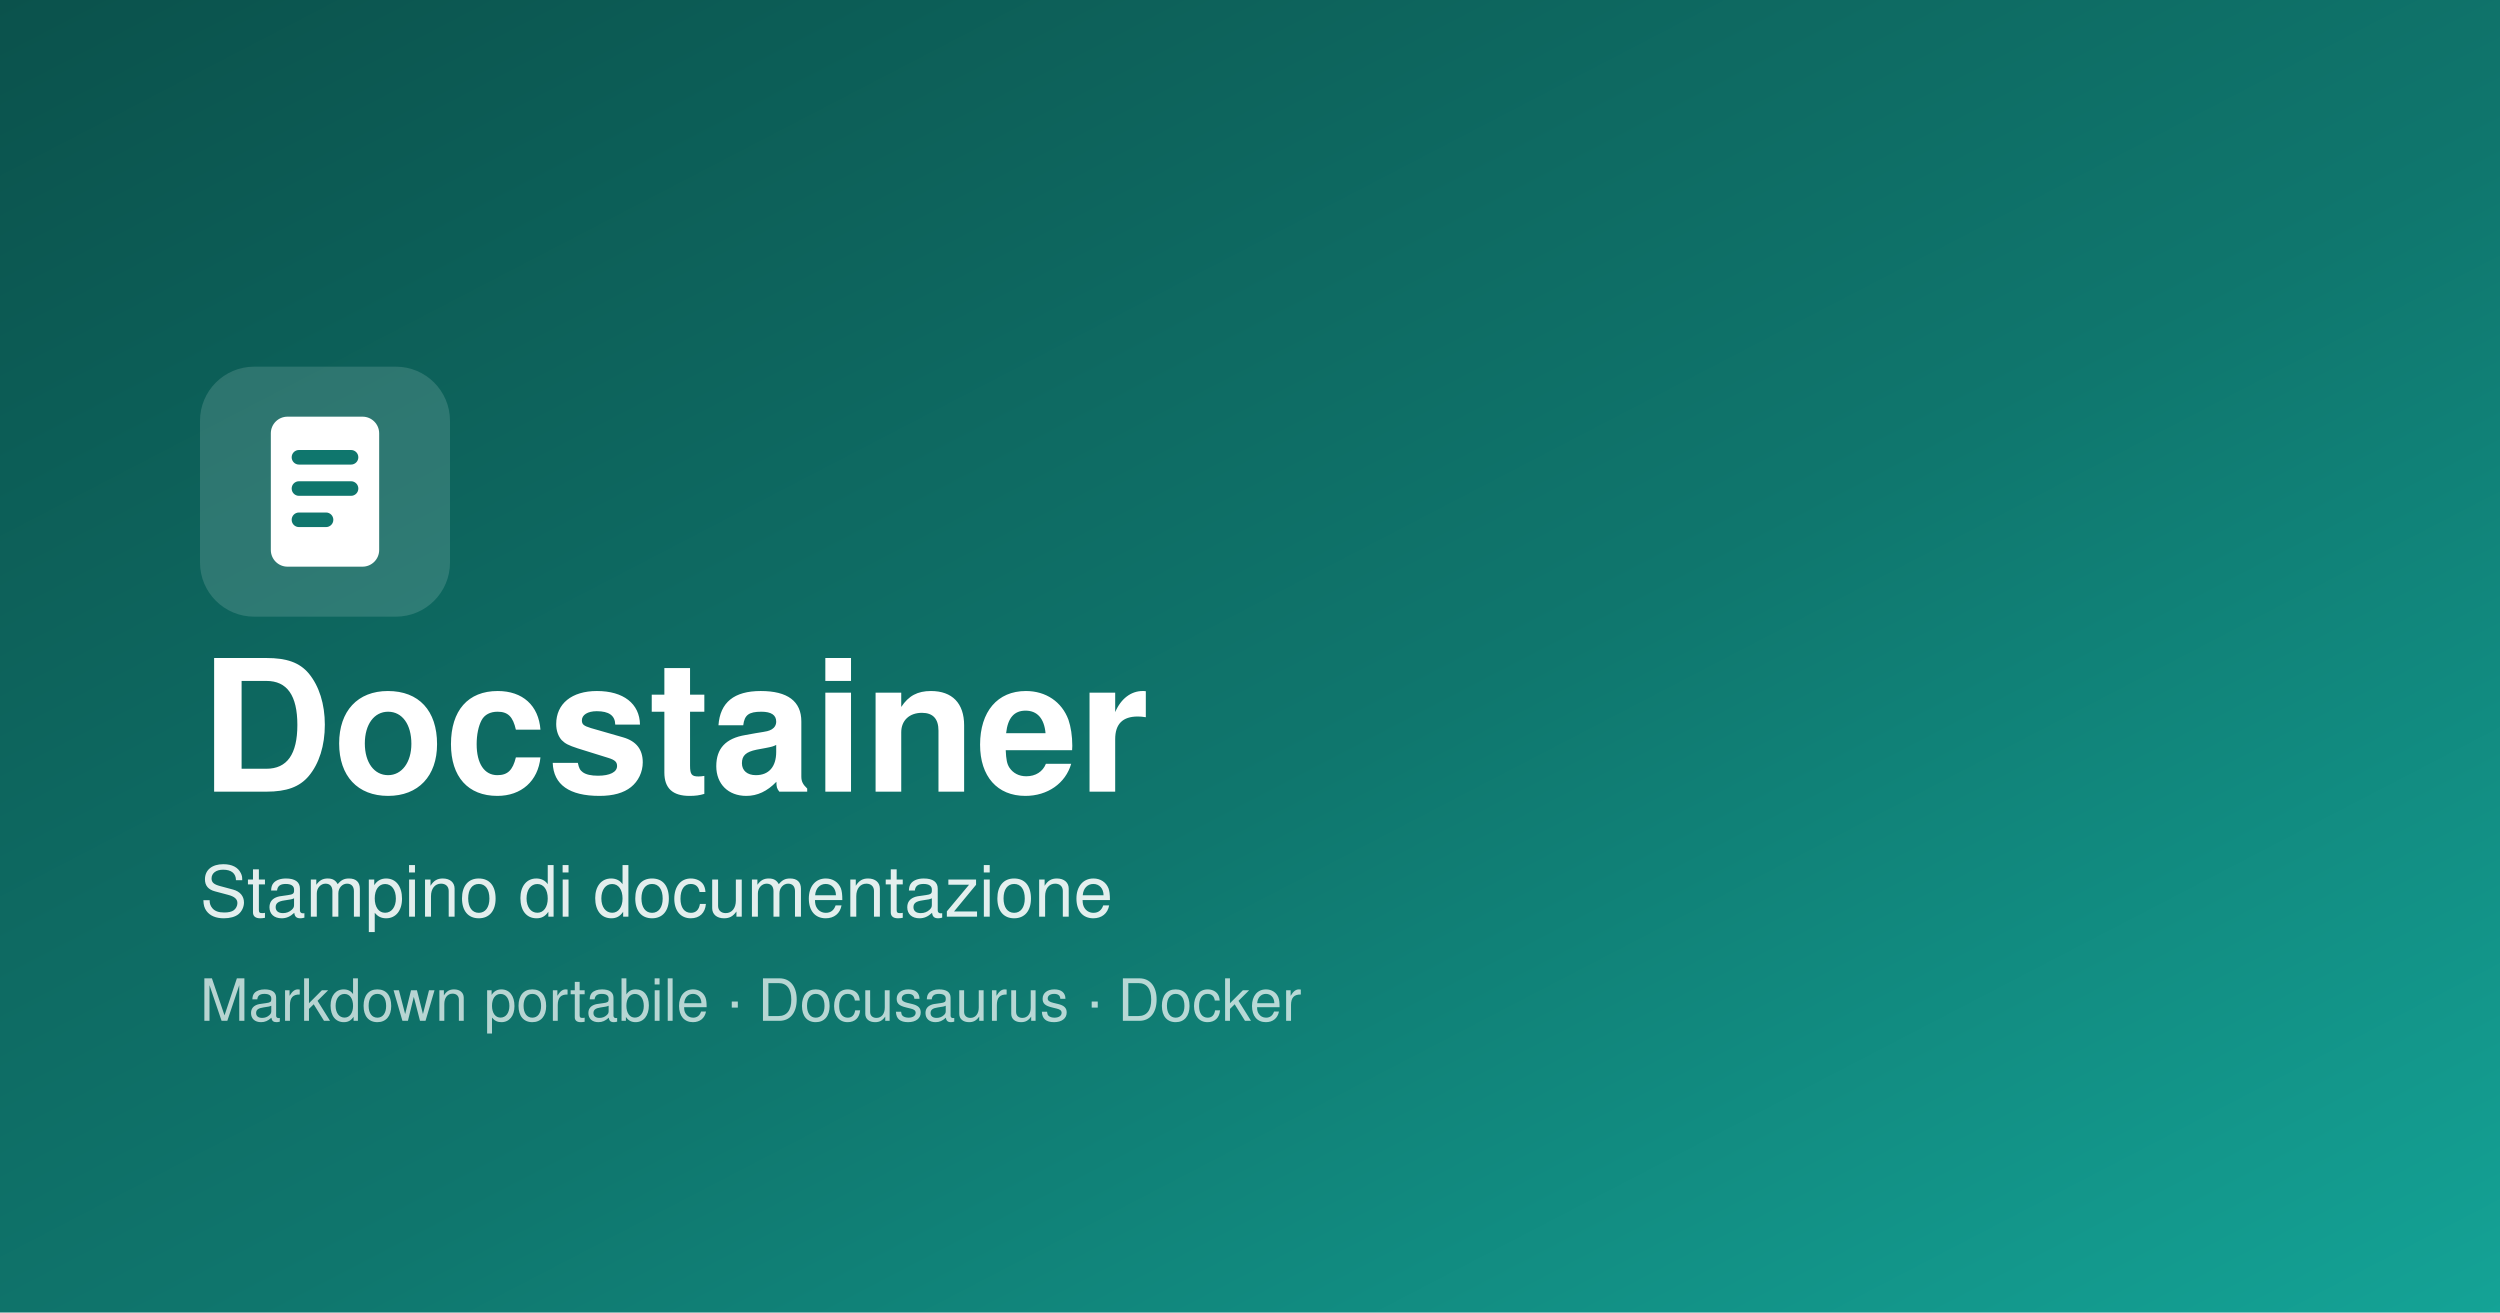
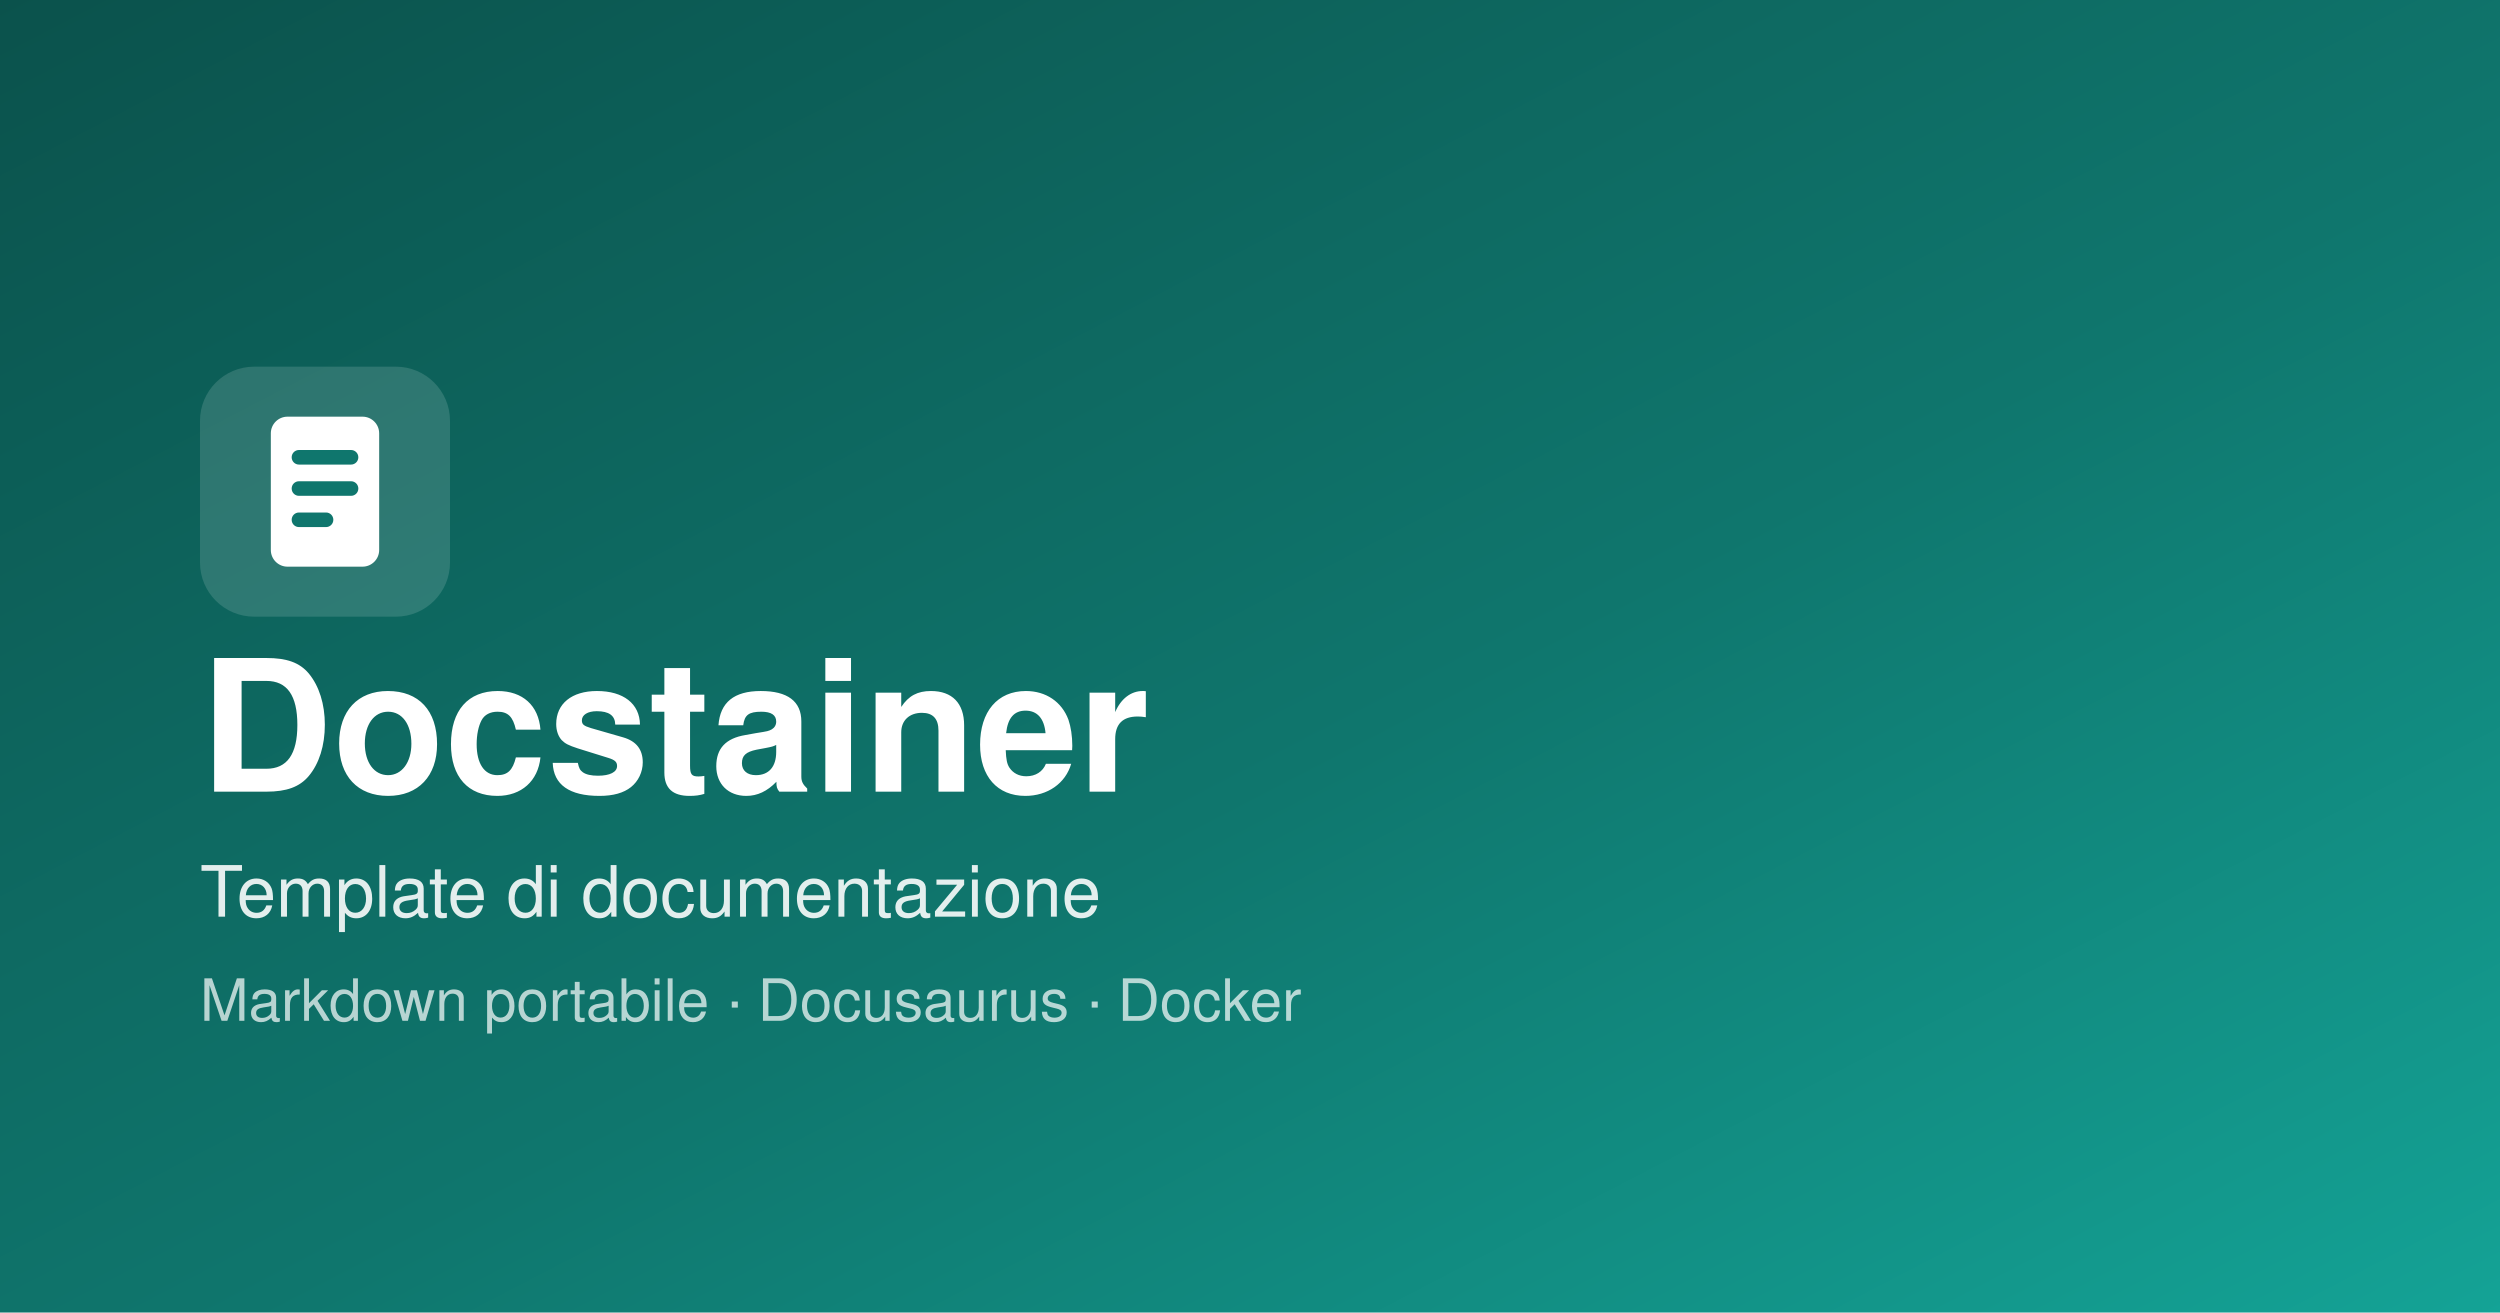
<svg xmlns="http://www.w3.org/2000/svg" viewBox="0 0 1200 630" width="1200" height="630" role="img" aria-label="Docstainer">
  <defs>
    <linearGradient id="sfondo" x1="0" y1="0" x2="1" y2="1">
      <stop offset="0%" stop-color="#0b524c" />
      <stop offset="55%" stop-color="#0f766d" />
      <stop offset="100%" stop-color="#14a396" />
    </linearGradient>
  </defs>
  <rect width="1200" height="630" fill="url(#sfondo)" />
  <g transform="translate(96 176)">
    <rect width="120" height="120" rx="26" fill="#ffffff" fill-opacity="0.14" />
    <rect x="34" y="24" width="52" height="72" rx="8" fill="#ffffff" />
    <rect x="44" y="40" width="32" height="7" rx="3.5" fill="#0f766d" />
    <rect x="44" y="55" width="32" height="7" rx="3.5" fill="#0f766d" />
    <rect x="44" y="70" width="20" height="7" rx="3.5" fill="#0f766d" />
  </g>
  <text x="96" y="380" font-family="Helvetica, Arial, sans-serif" font-size="88" font-weight="700" fill="#ffffff">Docstainer</text>
-   <text x="96" y="440" font-family="Helvetica, Arial, sans-serif" font-size="34" fill="#ffffff" fill-opacity="0.88">Stampino di documentazione</text>
+   <text x="96" y="440" font-family="Helvetica, Arial, sans-serif" font-size="34" fill="#ffffff" fill-opacity="0.88">Template di documentazione</text>
  <text x="96" y="490" font-family="Helvetica, Arial, sans-serif" font-size="28" fill="#ffffff" fill-opacity="0.7">Markdown portabile · Docusaurus · Docker</text>
</svg>
